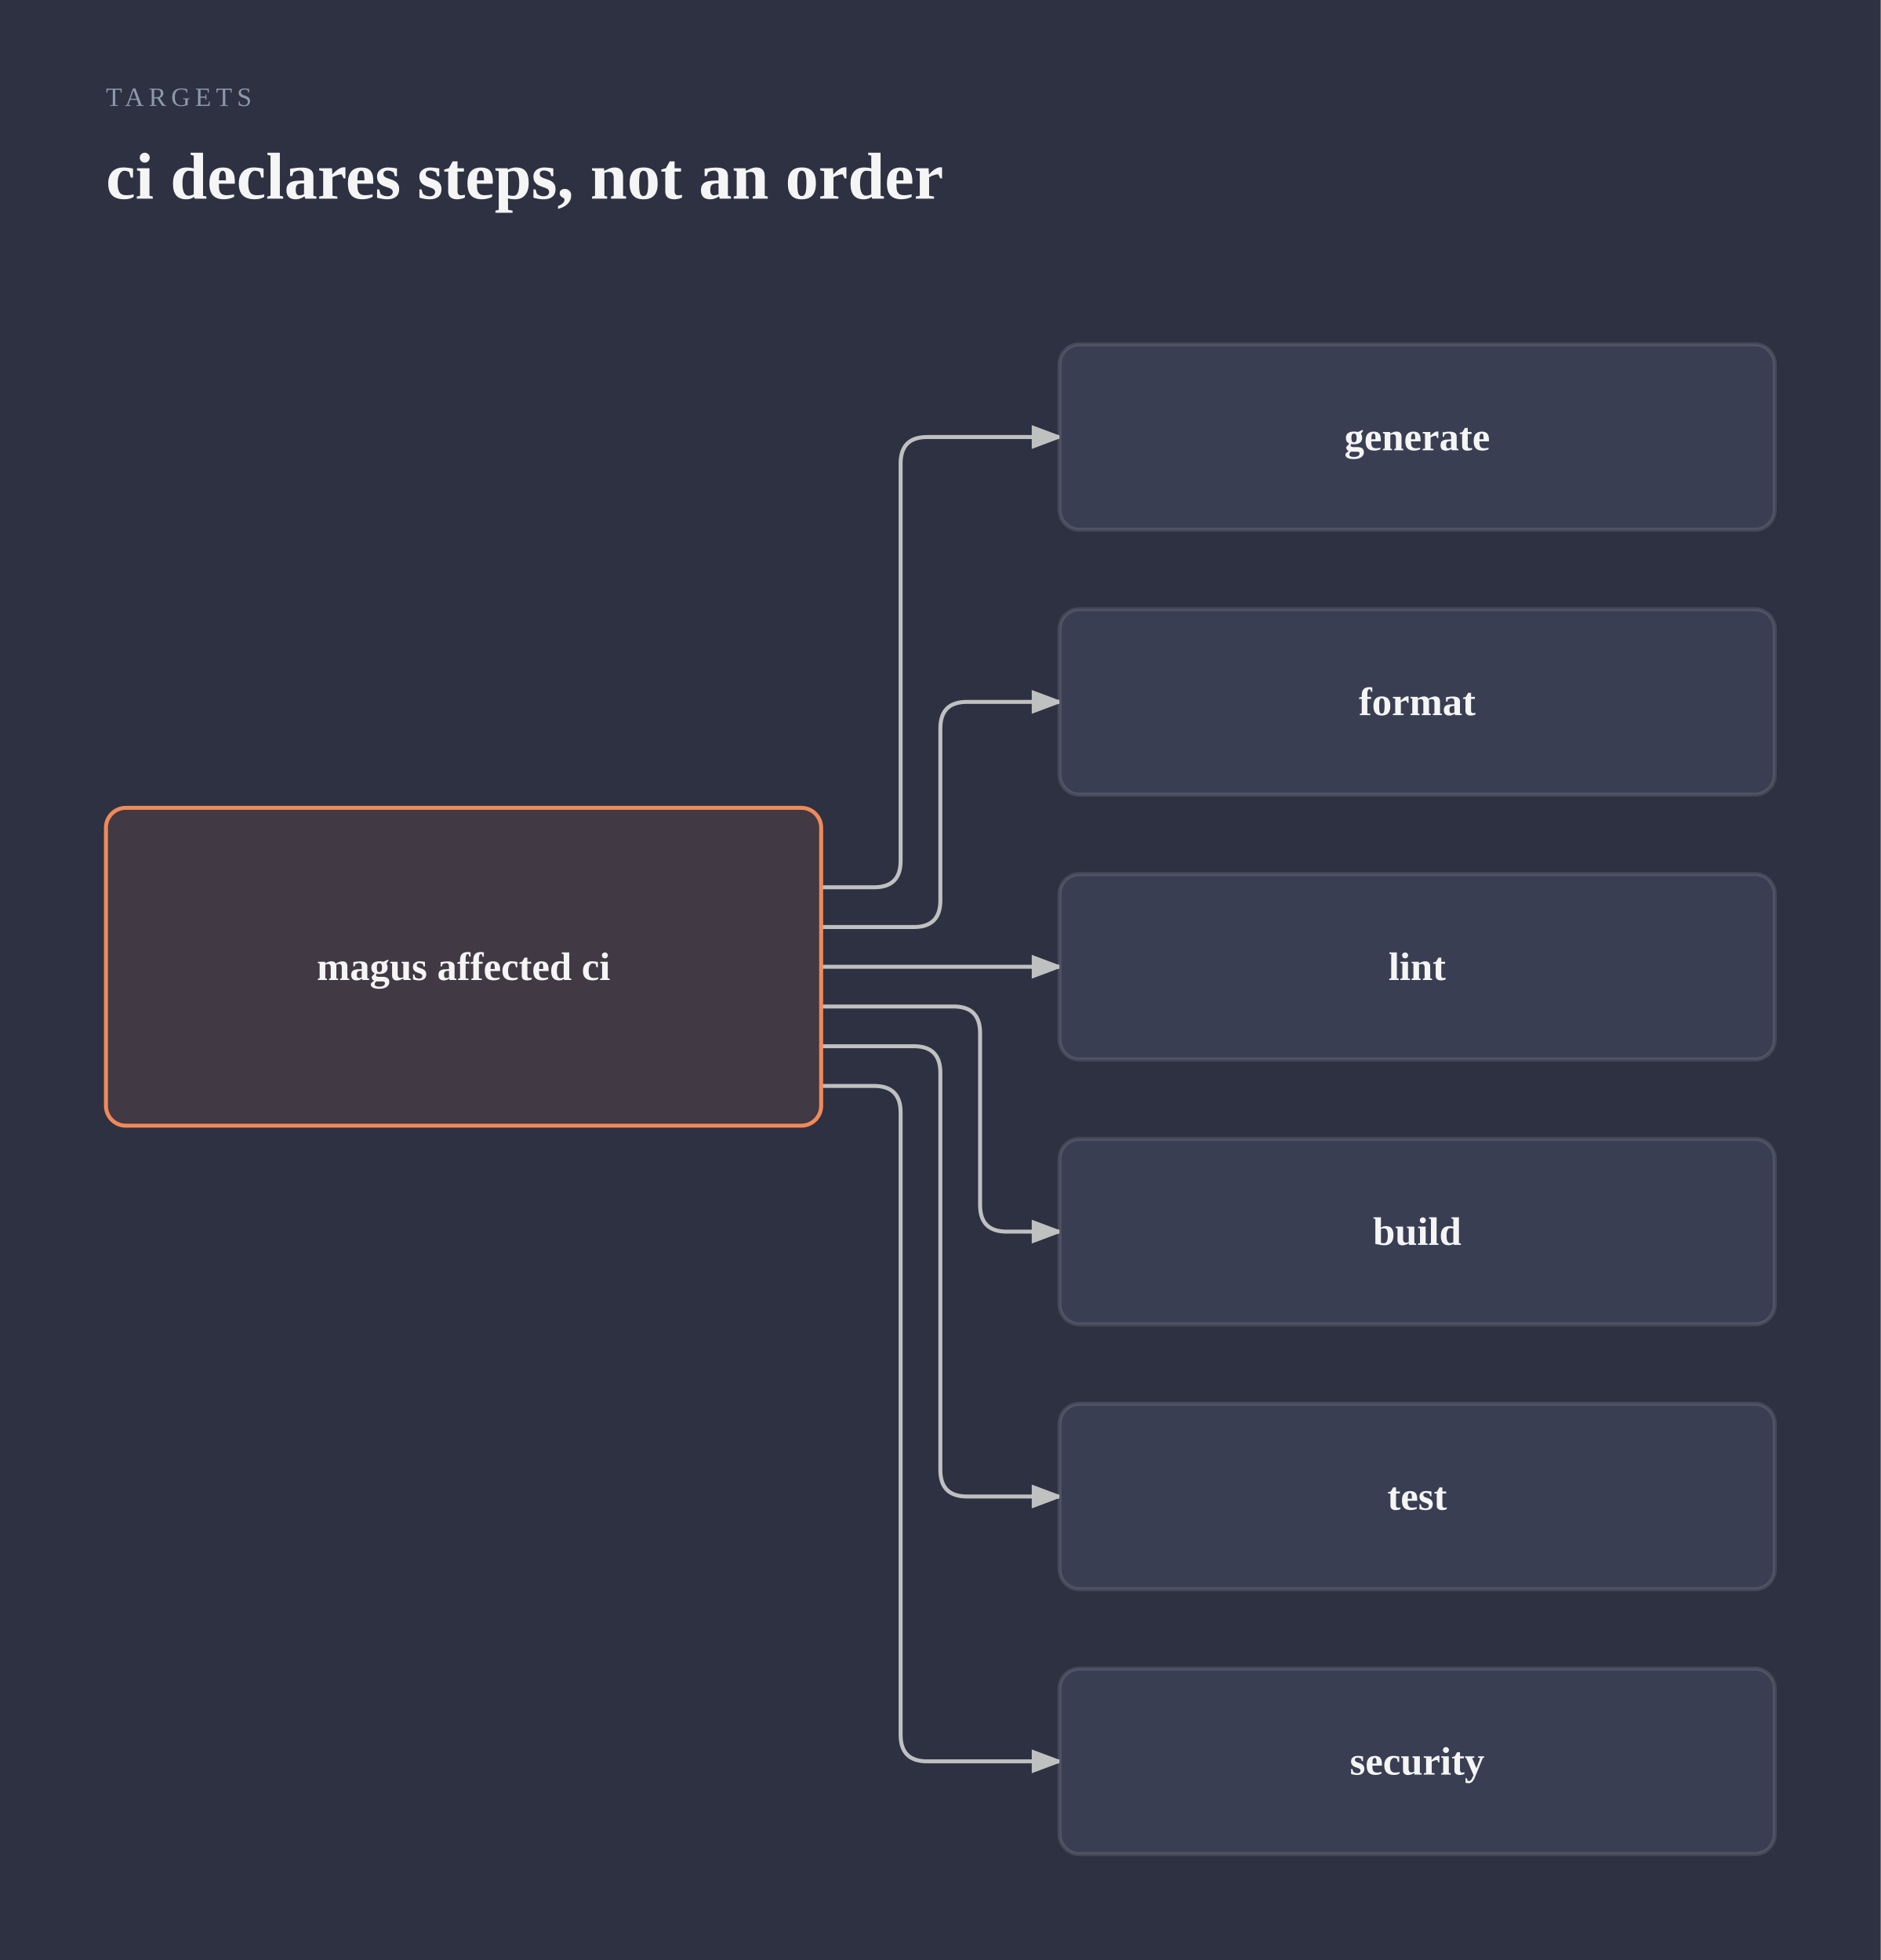
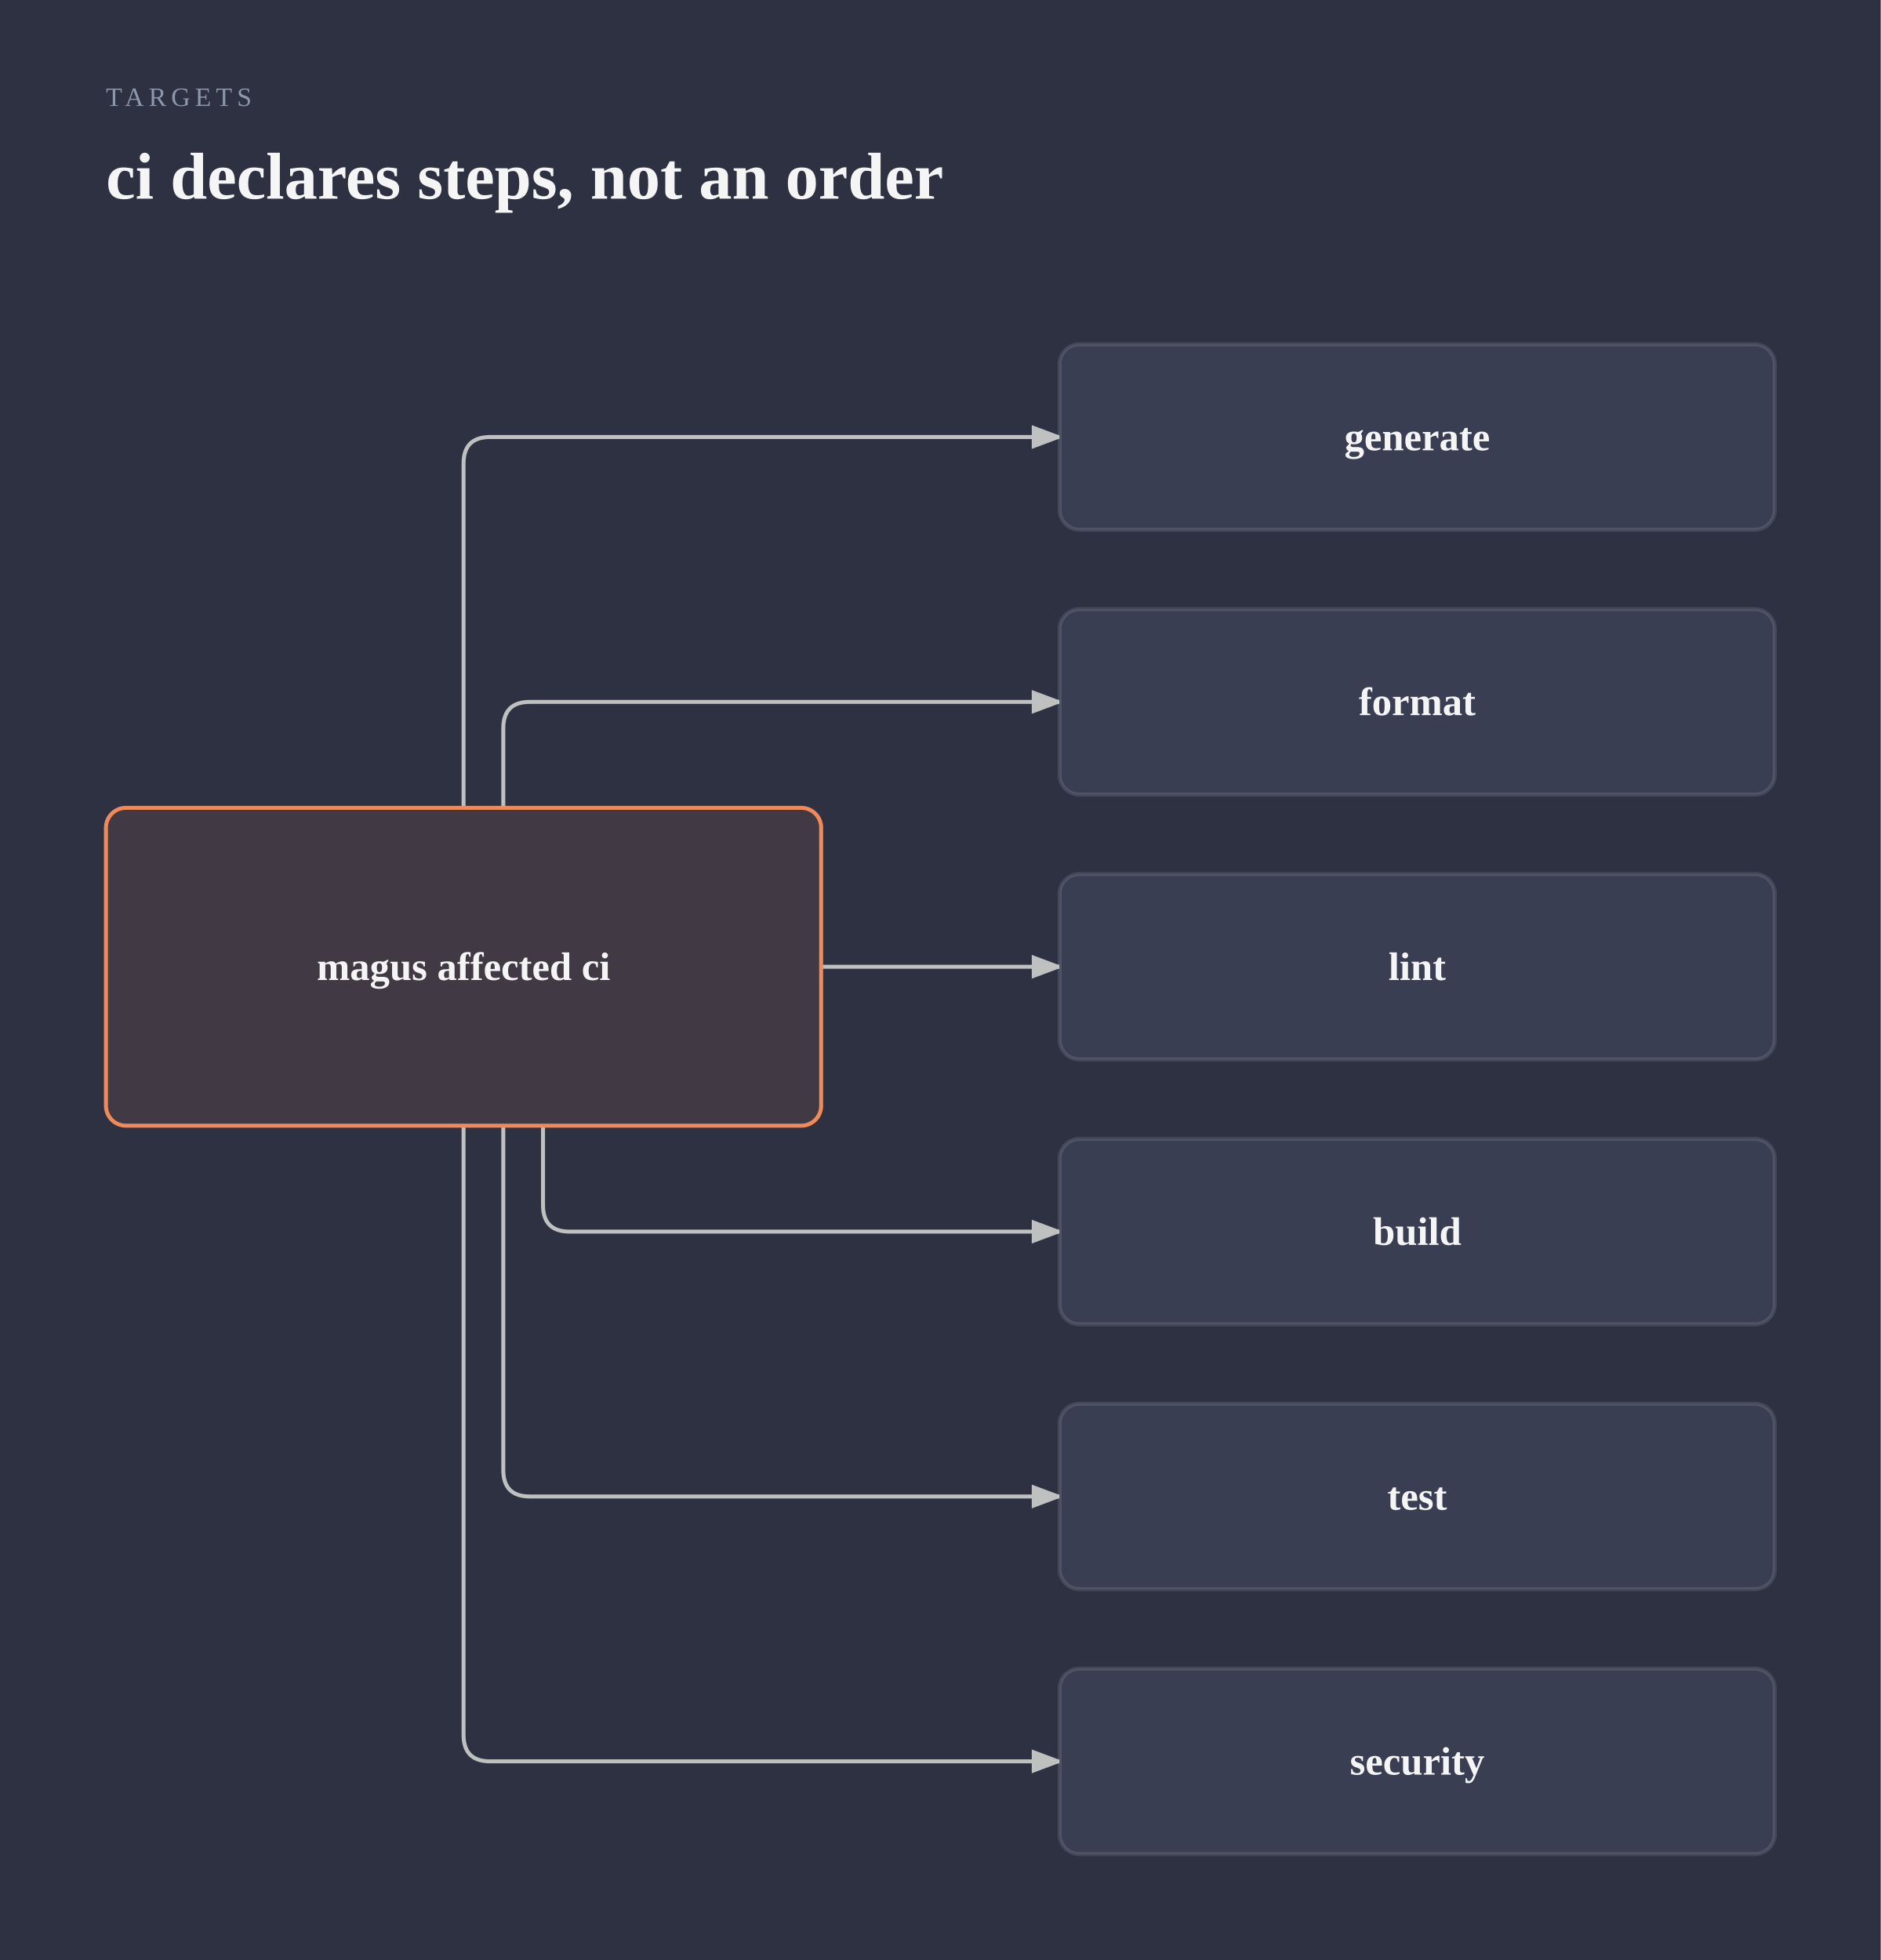
<svg xmlns="http://www.w3.org/2000/svg" viewBox="0 0 568 592" width="568" height="592" role="img" aria-labelledby="ci-pipeline-title ci-pipeline-desc" class="magus-diagram">
  <defs>
    <marker id="ci-pipeline-arrow-default" markerWidth="8" markerHeight="6" refX="7" refY="3" orient="auto">
      <polygon points="0 0, 8 3, 0 6" fill="#bfc0c0" />
    </marker>
    <marker id="ci-pipeline-arrow-accent" markerWidth="8" markerHeight="6" refX="7" refY="3" orient="auto">
      <polygon points="0 0, 8 3, 0 6" fill="#f08a59" />
    </marker>
    <marker id="ci-pipeline-arrow-link" markerWidth="8" markerHeight="6" refX="7" refY="3" orient="auto">
      <polygon points="0 0, 8 3, 0 6" fill="#6a95d8" />
    </marker>
  </defs>
  <rect width="100%" height="100%" fill="#2d3142" />
  <text x="32" y="32" fill="#8e98ac" font-size="8" font-family="var(--pico-font-family-monospace, monospace)" style="font-variant-ligatures:none" letter-spacing="0.18em">TARGETS</text>
  <text x="32" y="60" fill="#f5f5f5" font-size="20" font-weight="600" font-family="var(--pico-font-family, sans-serif)">ci declares steps, not an order</text>
  <g transform="translate(0,40)">
-     <path data-edge="cmd-&gt;generate" d="M 248 228 L 264 228 Q 272 228 272 220 L 272 100 Q 272 92 280 92 L 320 92" fill="none" stroke="#bfc0c0" stroke-width="1.2" marker-end="url(#ci-pipeline-arrow-default)" />
-     <path data-edge="cmd-&gt;build" d="M 248 264 L 288 264 Q 296 264 296 272 L 296 324 Q 296 332 304 332 L 320 332" fill="none" stroke="#bfc0c0" stroke-width="1.2" marker-end="url(#ci-pipeline-arrow-default)" />
-     <path data-edge="cmd-&gt;format" d="M 248 240 L 276 240 Q 284 240 284 232 L 284 180 Q 284 172 292 172 L 320 172" fill="none" stroke="#bfc0c0" stroke-width="1.2" marker-end="url(#ci-pipeline-arrow-default)" />
-     <path data-edge="cmd-&gt;test" d="M 248 276 L 276 276 Q 284 276 284 284 L 284 404 Q 284 412 292 412 L 320 412" fill="none" stroke="#bfc0c0" stroke-width="1.2" marker-end="url(#ci-pipeline-arrow-default)" />
-     <path data-edge="cmd-&gt;lint" d="M 248 252 L 320 252" fill="none" stroke="#bfc0c0" stroke-width="1.2" marker-end="url(#ci-pipeline-arrow-default)" />
-     <path data-edge="cmd-&gt;security" d="M 248 288 L 264 288 Q 272 288 272 296 L 272 484 Q 272 492 280 492 L 320 492" fill="none" stroke="#bfc0c0" stroke-width="1.2" marker-end="url(#ci-pipeline-arrow-default)" />
+     <path data-edge="cmd-&gt;generate" id="ci-pipeline-edge-cmd-generate" d="M 140 204 L 140 100 Q 140 92 148 92 L 320 92" fill="none" stroke="#bfc0c0" stroke-width="1.2" marker-end="url(#ci-pipeline-arrow-default)" />
+     <path data-edge="cmd-&gt;build" id="ci-pipeline-edge-cmd-build" d="M 164 300 L 164 324 Q 164 332 172 332 L 320 332" fill="none" stroke="#bfc0c0" stroke-width="1.2" marker-end="url(#ci-pipeline-arrow-default)" />
+     <path data-edge="cmd-&gt;format" id="ci-pipeline-edge-cmd-format" d="M 152 204 L 152 180 Q 152 172 160 172 L 320 172" fill="none" stroke="#bfc0c0" stroke-width="1.2" marker-end="url(#ci-pipeline-arrow-default)" />
+     <path data-edge="cmd-&gt;test" id="ci-pipeline-edge-cmd-test" d="M 152 300 L 152 404 Q 152 412 160 412 L 320 412" fill="none" stroke="#bfc0c0" stroke-width="1.2" marker-end="url(#ci-pipeline-arrow-default)" />
+     <path data-edge="cmd-&gt;lint" id="ci-pipeline-edge-cmd-lint" d="M 248 252 L 320 252" fill="none" stroke="#bfc0c0" stroke-width="1.2" marker-end="url(#ci-pipeline-arrow-default)" />
+     <path data-edge="cmd-&gt;security" id="ci-pipeline-edge-cmd-security" d="M 140 300 L 140 484 Q 140 492 148 492 L 320 492" fill="none" stroke="#bfc0c0" stroke-width="1.2" marker-end="url(#ci-pipeline-arrow-default)" />
    <g data-node="cmd">
      <rect x="32" y="204" width="216" height="96" rx="6" fill="#2d3142" />
      <rect x="32" y="204" width="216" height="96" rx="6" fill="rgba(240,138,89,0.10)" stroke="#f08a59" stroke-width="1.2" />
      <text x="140" y="256" fill="#f5f5f5" font-size="12" font-weight="600" font-family="var(--pico-font-family, sans-serif)" text-anchor="middle">magus affected ci</text>
    </g>
    <g data-node="generate">
      <rect x="320" y="64" width="216" height="56" rx="6" fill="#2d3142" />
      <rect x="320" y="64" width="216" height="56" rx="6" fill="#393e53" stroke="rgba(245,245,245,0.12)" stroke-width="1.2" />
      <text x="428" y="96" fill="#f5f5f5" font-size="12" font-weight="600" font-family="var(--pico-font-family, sans-serif)" text-anchor="middle">generate</text>
    </g>
    <g data-node="format">
      <rect x="320" y="144" width="216" height="56" rx="6" fill="#2d3142" />
      <rect x="320" y="144" width="216" height="56" rx="6" fill="#393e53" stroke="rgba(245,245,245,0.12)" stroke-width="1.2" />
      <text x="428" y="176" fill="#f5f5f5" font-size="12" font-weight="600" font-family="var(--pico-font-family, sans-serif)" text-anchor="middle">format</text>
    </g>
    <g data-node="lint">
      <rect x="320" y="224" width="216" height="56" rx="6" fill="#2d3142" />
      <rect x="320" y="224" width="216" height="56" rx="6" fill="#393e53" stroke="rgba(245,245,245,0.12)" stroke-width="1.2" />
      <text x="428" y="256" fill="#f5f5f5" font-size="12" font-weight="600" font-family="var(--pico-font-family, sans-serif)" text-anchor="middle">lint</text>
    </g>
    <g data-node="build">
      <rect x="320" y="304" width="216" height="56" rx="6" fill="#2d3142" />
      <rect x="320" y="304" width="216" height="56" rx="6" fill="#393e53" stroke="rgba(245,245,245,0.12)" stroke-width="1.2" />
      <text x="428" y="336" fill="#f5f5f5" font-size="12" font-weight="600" font-family="var(--pico-font-family, sans-serif)" text-anchor="middle">build</text>
    </g>
    <g data-node="test">
      <rect x="320" y="384" width="216" height="56" rx="6" fill="#2d3142" />
      <rect x="320" y="384" width="216" height="56" rx="6" fill="#393e53" stroke="rgba(245,245,245,0.12)" stroke-width="1.2" />
      <text x="428" y="416" fill="#f5f5f5" font-size="12" font-weight="600" font-family="var(--pico-font-family, sans-serif)" text-anchor="middle">test</text>
    </g>
    <g data-node="security">
      <rect x="320" y="464" width="216" height="56" rx="6" fill="#2d3142" />
      <rect x="320" y="464" width="216" height="56" rx="6" fill="#393e53" stroke="rgba(245,245,245,0.12)" stroke-width="1.2" />
      <text x="428" y="496" fill="#f5f5f5" font-size="12" font-weight="600" font-family="var(--pico-font-family, sans-serif)" text-anchor="middle">security</text>
    </g>
  </g>
</svg>
